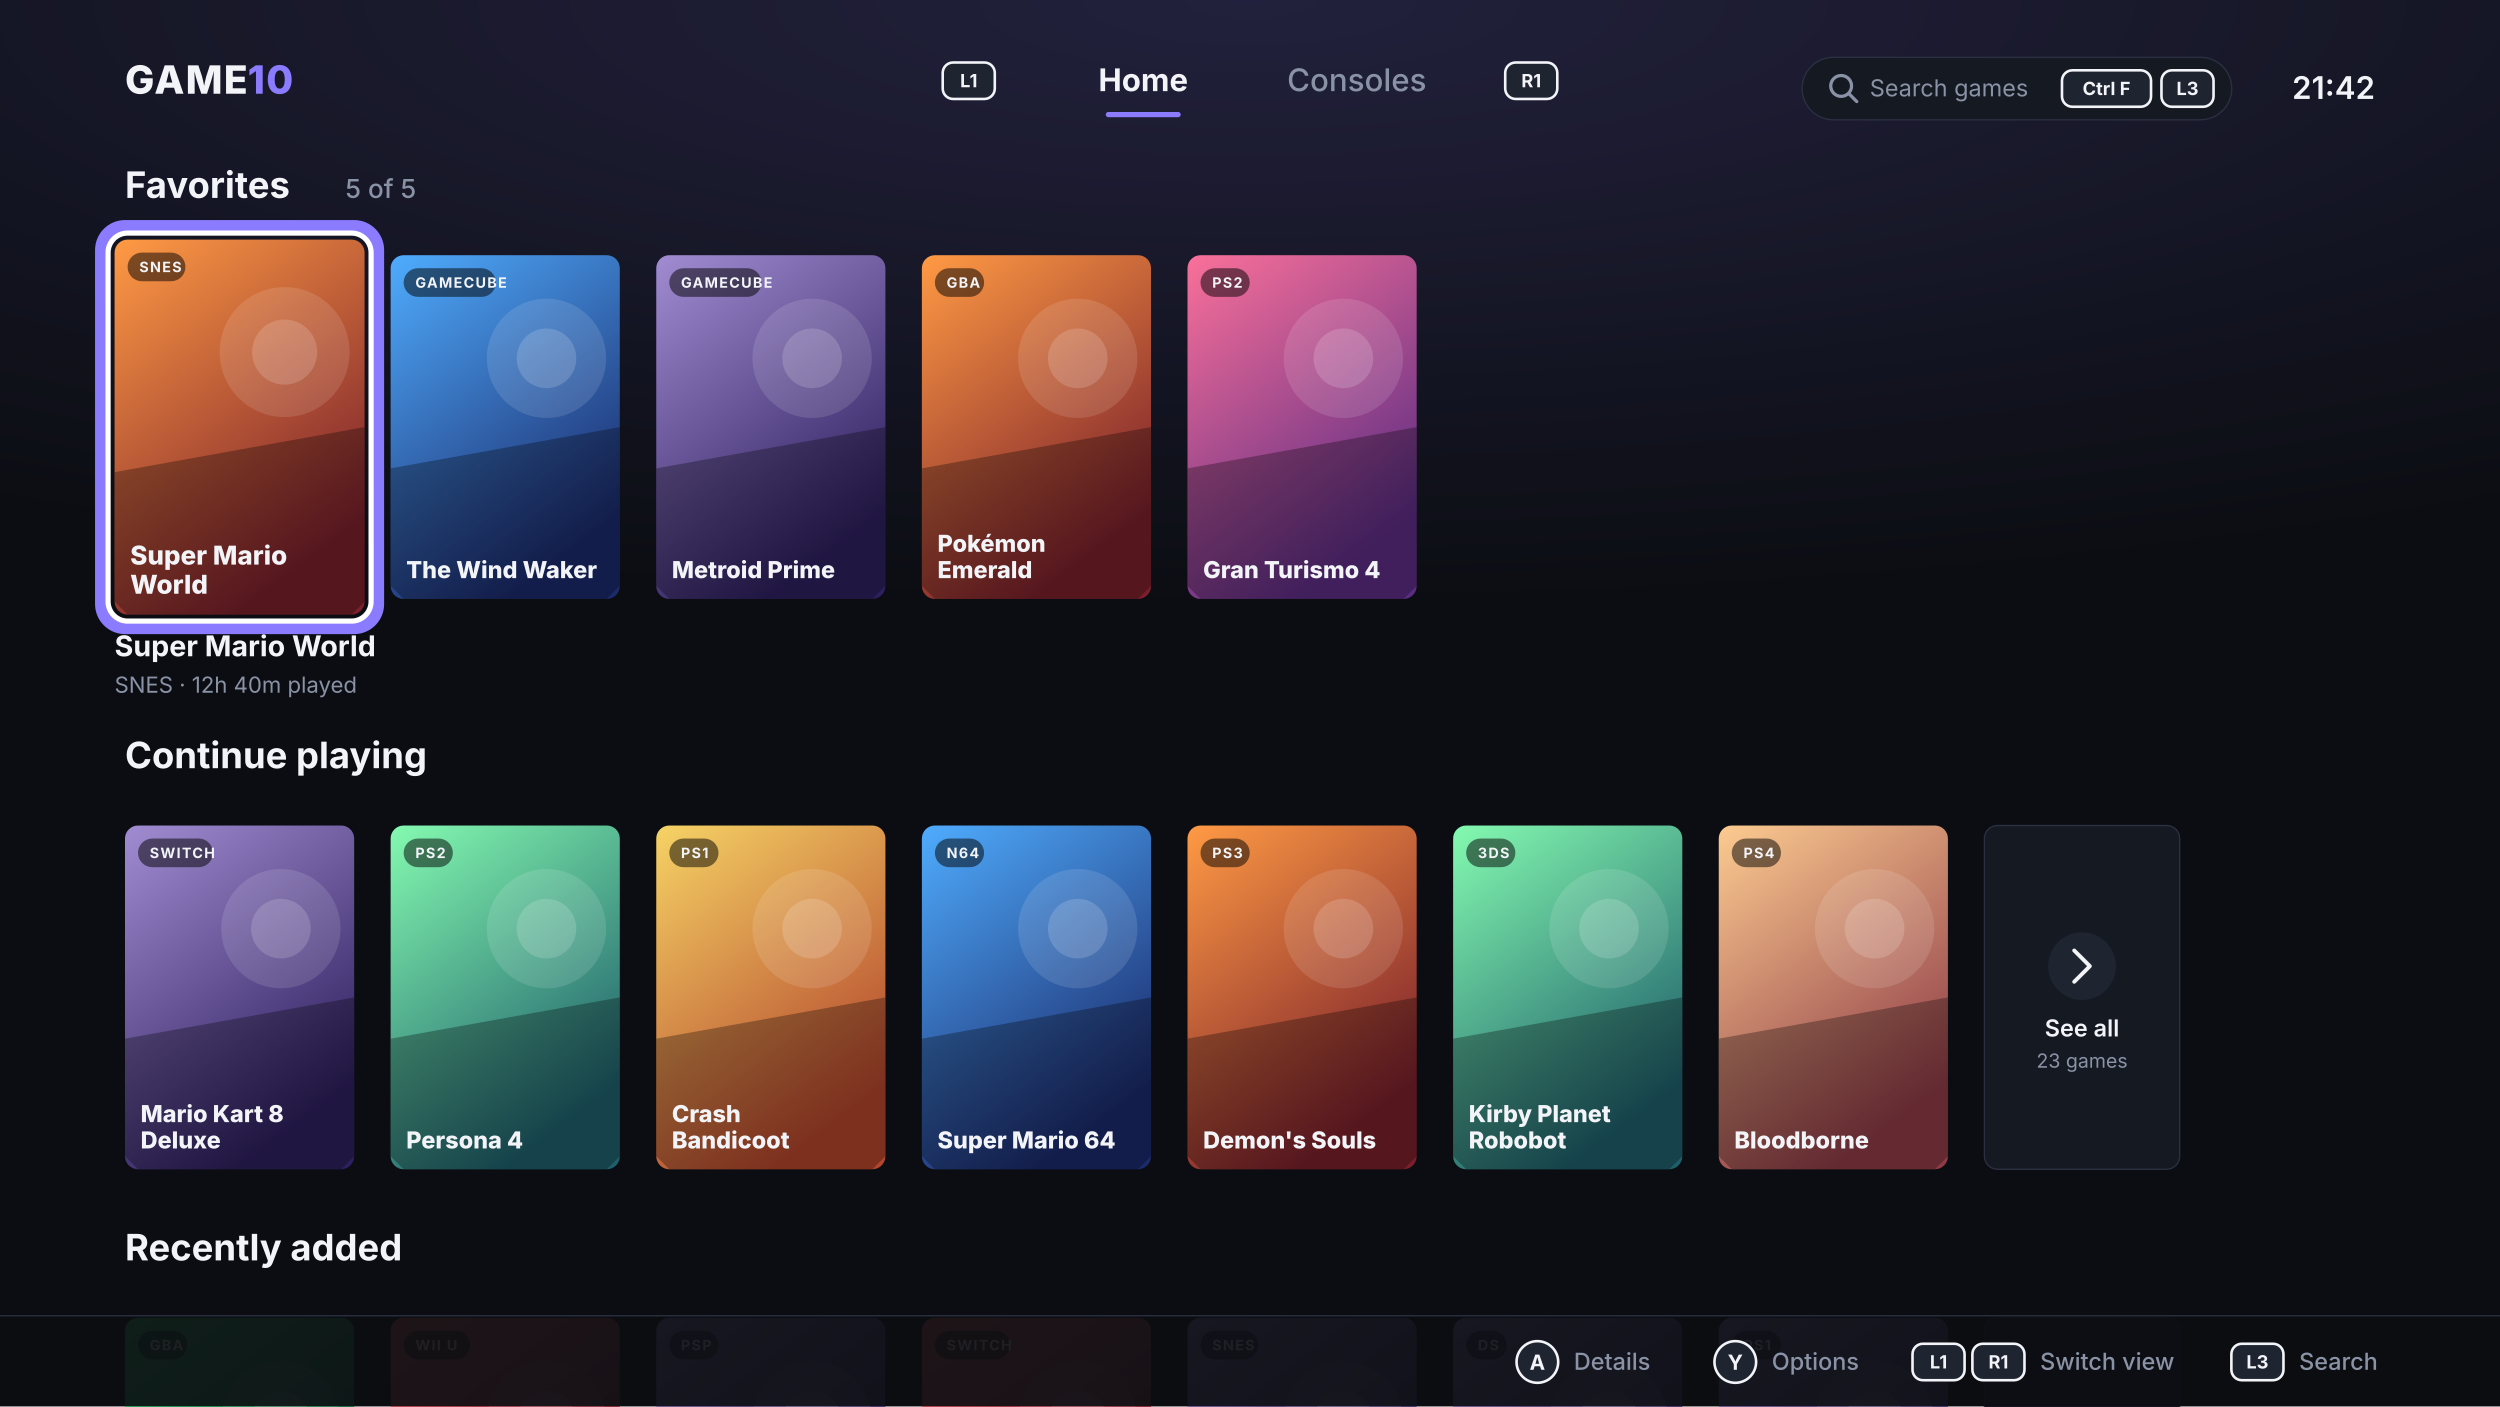
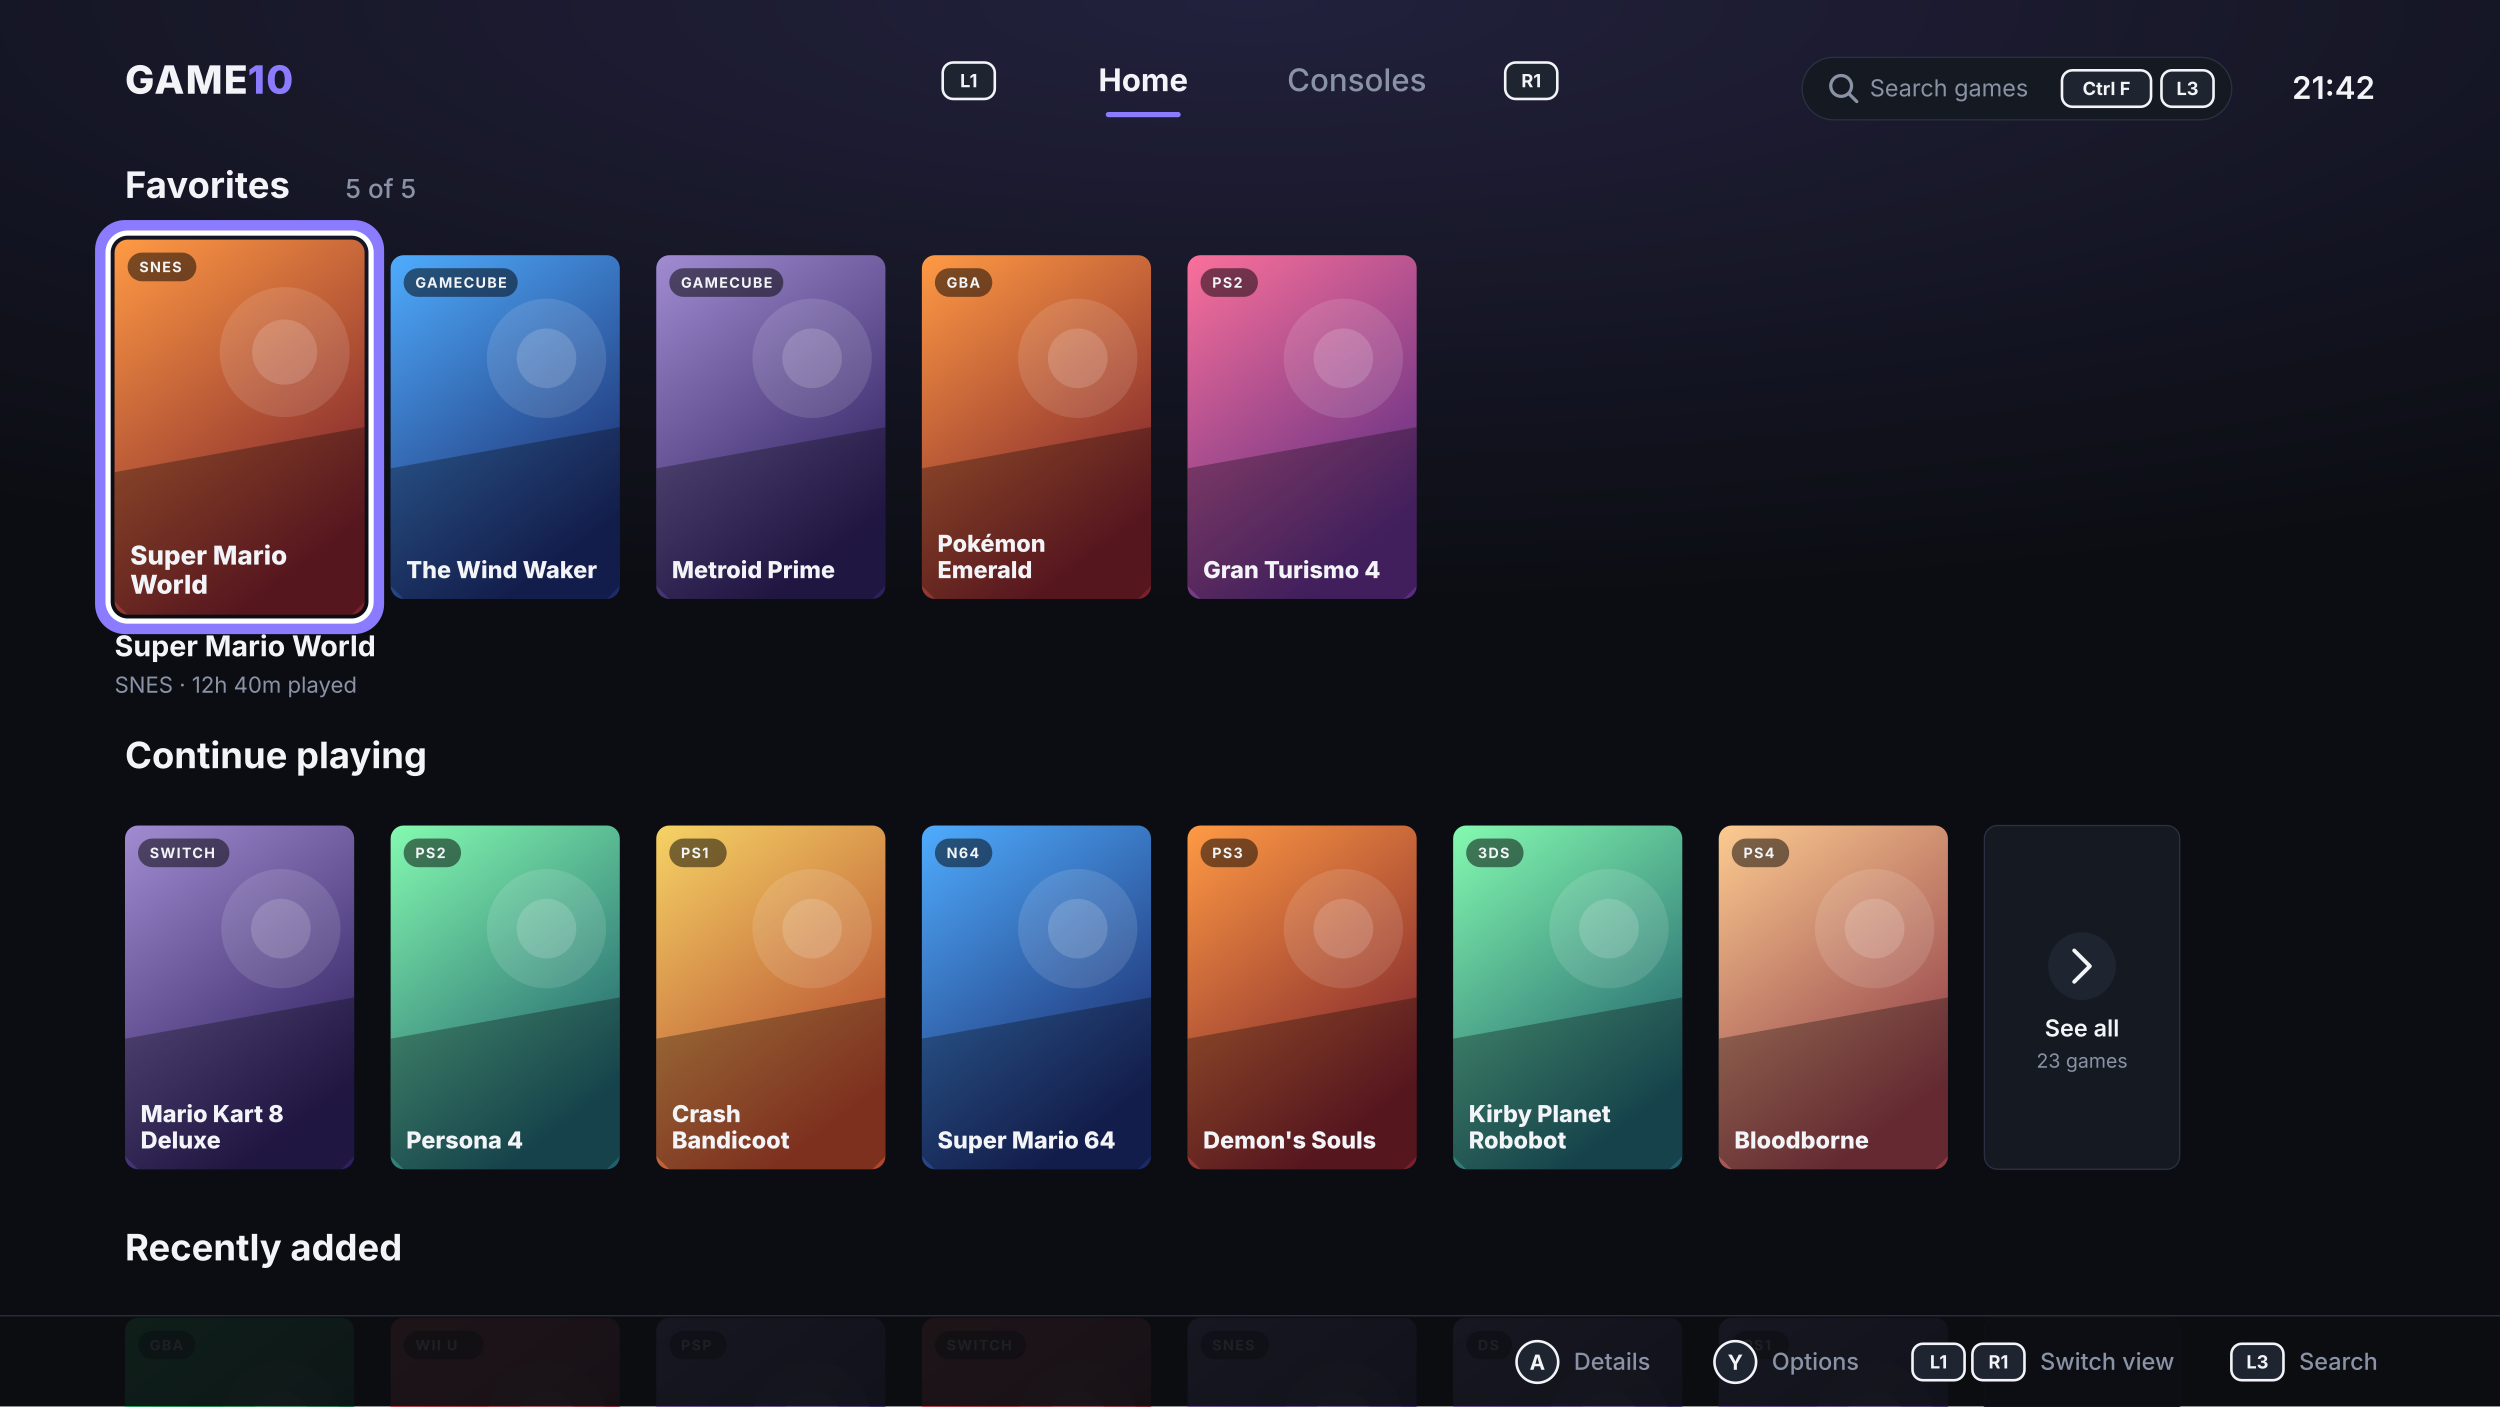
<svg xmlns="http://www.w3.org/2000/svg" width="1920" height="1080" viewBox="0 0 1920 1080">
  <defs>
    <radialGradient id="rg1" cx="0.5" cy="0" r="0.9">
      <stop offset="0" stop-color="#8B7BFF" stop-opacity="0.18" />
      <stop offset="1" stop-color="#8B7BFF" stop-opacity="0" />
    </radialGradient>
    <linearGradient id="lg2" x1="0" y1="0" x2="0.5" y2="1">
      <stop offset="0" stop-color="#FF9A44" stop-opacity="1" />
      <stop offset="1" stop-color="#7A1F2B" stop-opacity="1" />
    </linearGradient>
    <linearGradient id="lg3" x1="0" y1="0" x2="0.5" y2="1">
      <stop offset="0" stop-color="#4FACFE" stop-opacity="1" />
      <stop offset="1" stop-color="#1B2A6B" stop-opacity="1" />
    </linearGradient>
    <linearGradient id="lg4" x1="0" y1="0" x2="0.5" y2="1">
      <stop offset="0" stop-color="#A18CD1" stop-opacity="1" />
      <stop offset="1" stop-color="#2E1F5E" stop-opacity="1" />
    </linearGradient>
    <linearGradient id="lg5" x1="0" y1="0" x2="0.5" y2="1">
      <stop offset="0" stop-color="#FF9A44" stop-opacity="1" />
      <stop offset="1" stop-color="#7A1F2B" stop-opacity="1" />
    </linearGradient>
    <linearGradient id="lg6" x1="0" y1="0" x2="0.5" y2="1">
      <stop offset="0" stop-color="#FA709A" stop-opacity="1" />
      <stop offset="1" stop-color="#5B2C83" stop-opacity="1" />
    </linearGradient>
    <linearGradient id="lg7" x1="0" y1="0" x2="0.5" y2="1">
      <stop offset="0" stop-color="#A18CD1" stop-opacity="1" />
      <stop offset="1" stop-color="#2E1F5E" stop-opacity="1" />
    </linearGradient>
    <linearGradient id="lg8" x1="0" y1="0" x2="0.5" y2="1">
      <stop offset="0" stop-color="#84FAB0" stop-opacity="1" />
      <stop offset="1" stop-color="#1F5F6B" stop-opacity="1" />
    </linearGradient>
    <linearGradient id="lg9" x1="0" y1="0" x2="0.5" y2="1">
      <stop offset="0" stop-color="#F6D365" stop-opacity="1" />
      <stop offset="1" stop-color="#B3452C" stop-opacity="1" />
    </linearGradient>
    <linearGradient id="lg10" x1="0" y1="0" x2="0.5" y2="1">
      <stop offset="0" stop-color="#4FACFE" stop-opacity="1" />
      <stop offset="1" stop-color="#1B2A6B" stop-opacity="1" />
    </linearGradient>
    <linearGradient id="lg11" x1="0" y1="0" x2="0.5" y2="1">
      <stop offset="0" stop-color="#FF9A44" stop-opacity="1" />
      <stop offset="1" stop-color="#7A1F2B" stop-opacity="1" />
    </linearGradient>
    <linearGradient id="lg12" x1="0" y1="0" x2="0.5" y2="1">
      <stop offset="0" stop-color="#84FAB0" stop-opacity="1" />
      <stop offset="1" stop-color="#1F5F6B" stop-opacity="1" />
    </linearGradient>
    <linearGradient id="lg13" x1="0" y1="0" x2="0.5" y2="1">
      <stop offset="0" stop-color="#FCCB90" stop-opacity="1" />
      <stop offset="1" stop-color="#8E3B46" stop-opacity="1" />
    </linearGradient>
    <linearGradient id="lg14" x1="0" y1="0" x2="0.5" y2="1">
      <stop offset="0" stop-color="#43E97B" stop-opacity="1" />
      <stop offset="1" stop-color="#0F4C3A" stop-opacity="1" />
    </linearGradient>
    <linearGradient id="lg15" x1="0" y1="0" x2="0.5" y2="1">
      <stop offset="0" stop-color="#FF6B6B" stop-opacity="1" />
      <stop offset="1" stop-color="#6B1D3A" stop-opacity="1" />
    </linearGradient>
    <linearGradient id="lg16" x1="0" y1="0" x2="0.5" y2="1">
      <stop offset="0" stop-color="#A18CD1" stop-opacity="1" />
      <stop offset="1" stop-color="#2E1F5E" stop-opacity="1" />
    </linearGradient>
    <linearGradient id="lg17" x1="0" y1="0" x2="0.5" y2="1">
      <stop offset="0" stop-color="#FF6B6B" stop-opacity="1" />
      <stop offset="1" stop-color="#6B1D3A" stop-opacity="1" />
    </linearGradient>
    <linearGradient id="lg18" x1="0" y1="0" x2="0.5" y2="1">
      <stop offset="0" stop-color="#A18CD1" stop-opacity="1" />
      <stop offset="1" stop-color="#2E1F5E" stop-opacity="1" />
    </linearGradient>
    <linearGradient id="lg19" x1="0" y1="0" x2="0.5" y2="1">
      <stop offset="0" stop-color="#A18CD1" stop-opacity="1" />
      <stop offset="1" stop-color="#2E1F5E" stop-opacity="1" />
    </linearGradient>
    <linearGradient id="lg20" x1="0" y1="0" x2="0.5" y2="1">
      <stop offset="0" stop-color="#A18CD1" stop-opacity="1" />
      <stop offset="1" stop-color="#2E1F5E" stop-opacity="1" />
    </linearGradient>
    <linearGradient id="lg21" x1="0" y1="0" x2="0" y2="1">
      <stop offset="0" stop-color="#0B0D12" stop-opacity="0" />
      <stop offset="1" stop-color="#0B0D12" stop-opacity="1" />
    </linearGradient>
  </defs>
  <rect x="0.0" y="0.0" width="1920.0" height="1080.0" rx="0" fill="#0B0D12" fill-opacity="1" />
  <rect x="0.0" y="0.0" width="1920.0" height="520.0" rx="0" fill="url(#rg1)" fill-opacity="1" />
  <text x="96" y="72" font-family="Inter, 'Helvetica Neue', Arial, sans-serif" font-size="30" font-weight="800" fill="#F2F4F8" letter-spacing="1">GAME<tspan fill="#8B7BFF">10</tspan>
  </text>
  <rect x="724.0" y="48.0" width="40.0" height="28.0" rx="8" fill="#1F2431" fill-opacity="1" stroke="#F2F4F8" stroke-width="2" />
  <text x="744.0" y="67.0" font-family="Inter, 'Helvetica Neue', Arial, sans-serif" font-size="14" font-weight="700" fill="#F2F4F8" fill-opacity="1" text-anchor="middle" letter-spacing="0">L1</text>
  <rect x="1156.0" y="48.0" width="40.0" height="28.0" rx="8" fill="#1F2431" fill-opacity="1" stroke="#F2F4F8" stroke-width="2" />
  <text x="1176.0" y="67.0" font-family="Inter, 'Helvetica Neue', Arial, sans-serif" font-size="14" font-weight="700" fill="#F2F4F8" fill-opacity="1" text-anchor="middle" letter-spacing="0">R1</text>
  <text x="878.0" y="70.0" font-family="Inter, 'Helvetica Neue', Arial, sans-serif" font-size="24" font-weight="700" fill="#F2F4F8" fill-opacity="1" text-anchor="middle" letter-spacing="0">Home</text>
  <rect x="849.2" y="86.0" width="57.6" height="4.0" rx="2" fill="#8B7BFF" fill-opacity="1" />
  <text x="1042.0" y="70.0" font-family="Inter, 'Helvetica Neue', Arial, sans-serif" font-size="24" font-weight="500" fill="#8A93A6" fill-opacity="1" text-anchor="middle" letter-spacing="0">Consoles</text>
  <rect x="1384.0" y="44.0" width="330.0" height="48.0" rx="24" fill="#151922" fill-opacity="1" stroke="#2A3142" stroke-width="1" />
  <circle cx="1414.0" cy="66.0" r="8.0" fill="none" fill-opacity="1" stroke="#8A93A6" stroke-width="2.5" />
  <line x1="1420" y1="72" x2="1426" y2="78" stroke="#8A93A6" stroke-width="2.5" stroke-linecap="round" />
  <text x="1436.0" y="74.0" font-family="Inter, 'Helvetica Neue', Arial, sans-serif" font-size="18" font-weight="400" fill="#8A93A6" fill-opacity="1" text-anchor="start" letter-spacing="0">Search games</text>
  <rect x="1660.0" y="54.0" width="40.0" height="28.0" rx="8" fill="#1F2431" fill-opacity="1" stroke="#F2F4F8" stroke-width="2" />
  <text x="1680.0" y="73.0" font-family="Inter, 'Helvetica Neue', Arial, sans-serif" font-size="14" font-weight="700" fill="#F2F4F8" fill-opacity="1" text-anchor="middle" letter-spacing="0">L3</text>
  <rect x="1583.6" y="54.0" width="68.4" height="28.0" rx="8" fill="#1F2431" fill-opacity="1" stroke="#F2F4F8" stroke-width="2" />
  <text x="1617.8" y="73.0" font-family="Inter, 'Helvetica Neue', Arial, sans-serif" font-size="14" font-weight="700" fill="#F2F4F8" fill-opacity="1" text-anchor="middle" letter-spacing="0">Ctrl F</text>
  <text x="1824.0" y="76.0" font-family="Inter, 'Helvetica Neue', Arial, sans-serif" font-size="24" font-weight="600" fill="#F2F4F8" fill-opacity="1" text-anchor="end" letter-spacing="0">21:42</text>
  <rect x="78.0" y="174.0" width="212.0" height="308.0" rx="18" fill="none" fill-opacity="0.4" stroke="#8B7BFF" stroke-width="10" />
  <rect x="83.0" y="179.0" width="202.0" height="298.0" rx="15" fill="none" fill-opacity="1" stroke="#FFFFFF" stroke-width="4" />
  <rect x="88.0" y="184.0" width="192.0" height="288.0" rx="10" fill="url(#lg2)" fill-opacity="1" />
  <circle cx="218.6" cy="270.4" r="49.9" fill="#FFFFFF" fill-opacity="0.12" />
  <circle cx="218.6" cy="270.4" r="25.0" fill="#FFFFFF" fill-opacity="0.16" />
  <polygon points="88,362.6 280,328.0 280,462.0 270,472.0 98,472.0 88,462.0" fill="#000000" fill-opacity=".3" />
  <text x="100.0" y="433.6" font-family="Inter, 'Helvetica Neue', Arial, sans-serif" font-size="20" font-weight="800" fill="#F2F4F8" fill-opacity="1" text-anchor="start" letter-spacing="0">Super Mario</text>
  <text x="100.0" y="456.0" font-family="Inter, 'Helvetica Neue', Arial, sans-serif" font-size="20" font-weight="800" fill="#F2F4F8" fill-opacity="1" text-anchor="start" letter-spacing="0">World</text>
-   <rect x="98.0" y="194.0" width="44.4" height="22.0" rx="11" fill="#000000" fill-opacity="0.5" />
+   <rect x="98.0" y="194.0" width="52.8" height="22.0" rx="11" fill="#000000" fill-opacity="0.5" />
  <text x="107.0" y="209.0" font-family="Inter, 'Helvetica Neue', Arial, sans-serif" font-size="11" font-weight="700" fill="#F2F4F8" fill-opacity="1" text-anchor="start" letter-spacing="1">SNES</text>
  <text x="88.0" y="504.0" font-family="Inter, 'Helvetica Neue', Arial, sans-serif" font-size="22" font-weight="700" fill="#F2F4F8" fill-opacity="1" text-anchor="start" letter-spacing="0">Super Mario World</text>
  <text x="88.0" y="532.0" font-family="Inter, 'Helvetica Neue', Arial, sans-serif" font-size="17" font-weight="400" fill="#8A93A6" fill-opacity="1" text-anchor="start" letter-spacing="0">SNES · 12h 40m played</text>
  <rect x="300.0" y="196.0" width="176.0" height="264.0" rx="10" fill="url(#lg3)" fill-opacity="1" />
  <circle cx="419.7" cy="275.2" r="45.8" fill="#FFFFFF" fill-opacity="0.12" />
  <circle cx="419.7" cy="275.2" r="22.9" fill="#FFFFFF" fill-opacity="0.16" />
  <polygon points="300,359.7 476,328.0 476,450.0 466,460.0 310,460.0 300,450.0" fill="#000000" fill-opacity=".3" />
  <text x="312.0" y="444.0" font-family="Inter, 'Helvetica Neue', Arial, sans-serif" font-size="18" font-weight="800" fill="#F2F4F8" fill-opacity="1" text-anchor="start" letter-spacing="0">The Wind Waker</text>
-   <rect x="310.0" y="206.0" width="70.8" height="22.0" rx="11" fill="#000000" fill-opacity="0.5" />
+   <rect x="310.0" y="206.0" width="87.6" height="22.0" rx="11" fill="#000000" fill-opacity="0.5" />
  <text x="319.0" y="221.0" font-family="Inter, 'Helvetica Neue', Arial, sans-serif" font-size="11" font-weight="700" fill="#F2F4F8" fill-opacity="1" text-anchor="start" letter-spacing="1">GAMECUBE</text>
  <rect x="504.0" y="196.0" width="176.0" height="264.0" rx="10" fill="url(#lg4)" fill-opacity="1" />
  <circle cx="623.7" cy="275.2" r="45.8" fill="#FFFFFF" fill-opacity="0.12" />
  <circle cx="623.7" cy="275.2" r="22.9" fill="#FFFFFF" fill-opacity="0.16" />
  <polygon points="504,359.7 680,328.0 680,450.0 670,460.0 514,460.0 504,450.0" fill="#000000" fill-opacity=".3" />
  <text x="516.0" y="444.0" font-family="Inter, 'Helvetica Neue', Arial, sans-serif" font-size="18" font-weight="800" fill="#F2F4F8" fill-opacity="1" text-anchor="start" letter-spacing="0">Metroid Prime</text>
-   <rect x="514.0" y="206.0" width="70.8" height="22.0" rx="11" fill="#000000" fill-opacity="0.5" />
+   <rect x="514.0" y="206.0" width="87.6" height="22.0" rx="11" fill="#000000" fill-opacity="0.5" />
  <text x="523.0" y="221.0" font-family="Inter, 'Helvetica Neue', Arial, sans-serif" font-size="11" font-weight="700" fill="#F2F4F8" fill-opacity="1" text-anchor="start" letter-spacing="1">GAMECUBE</text>
  <rect x="708.0" y="196.0" width="176.0" height="264.0" rx="10" fill="url(#lg5)" fill-opacity="1" />
  <circle cx="827.7" cy="275.2" r="45.8" fill="#FFFFFF" fill-opacity="0.12" />
  <circle cx="827.7" cy="275.2" r="22.9" fill="#FFFFFF" fill-opacity="0.16" />
  <polygon points="708,359.7 884,328.0 884,450.0 874,460.0 718,460.0 708,450.0" fill="#000000" fill-opacity=".3" />
  <text x="720.0" y="423.8" font-family="Inter, 'Helvetica Neue', Arial, sans-serif" font-size="18" font-weight="800" fill="#F2F4F8" fill-opacity="1" text-anchor="start" letter-spacing="0">Pokémon</text>
  <text x="720.0" y="444.0" font-family="Inter, 'Helvetica Neue', Arial, sans-serif" font-size="18" font-weight="800" fill="#F2F4F8" fill-opacity="1" text-anchor="start" letter-spacing="0">Emerald</text>
-   <rect x="718.0" y="206.0" width="37.8" height="22.0" rx="11" fill="#000000" fill-opacity="0.5" />
+   <rect x="718.0" y="206.0" width="44.1" height="22.0" rx="11" fill="#000000" fill-opacity="0.5" />
  <text x="727.0" y="221.0" font-family="Inter, 'Helvetica Neue', Arial, sans-serif" font-size="11" font-weight="700" fill="#F2F4F8" fill-opacity="1" text-anchor="start" letter-spacing="1">GBA</text>
  <rect x="912.0" y="196.0" width="176.0" height="264.0" rx="10" fill="url(#lg6)" fill-opacity="1" />
  <circle cx="1031.7" cy="275.2" r="45.8" fill="#FFFFFF" fill-opacity="0.12" />
  <circle cx="1031.7" cy="275.2" r="22.9" fill="#FFFFFF" fill-opacity="0.16" />
  <polygon points="912,359.7 1088,328.0 1088,450.0 1078,460.0 922,460.0 912,450.0" fill="#000000" fill-opacity=".3" />
  <text x="924.0" y="444.0" font-family="Inter, 'Helvetica Neue', Arial, sans-serif" font-size="18" font-weight="800" fill="#F2F4F8" fill-opacity="1" text-anchor="start" letter-spacing="0">Gran Turismo 4</text>
-   <rect x="922.0" y="206.0" width="37.8" height="22.0" rx="11" fill="#000000" fill-opacity="0.5" />
+   <rect x="922.0" y="206.0" width="44.1" height="22.0" rx="11" fill="#000000" fill-opacity="0.5" />
  <text x="931.0" y="221.0" font-family="Inter, 'Helvetica Neue', Arial, sans-serif" font-size="11" font-weight="700" fill="#F2F4F8" fill-opacity="1" text-anchor="start" letter-spacing="1">PS2</text>
  <rect x="96.0" y="634.0" width="176.0" height="264.0" rx="10" fill="url(#lg7)" fill-opacity="1" />
  <circle cx="215.7" cy="713.2" r="45.8" fill="#FFFFFF" fill-opacity="0.12" />
  <circle cx="215.7" cy="713.2" r="22.9" fill="#FFFFFF" fill-opacity="0.16" />
  <polygon points="96,797.7 272,766.0 272,888.0 262,898.0 106,898.0 96,888.0" fill="#000000" fill-opacity=".3" />
  <text x="108.0" y="861.8" font-family="Inter, 'Helvetica Neue', Arial, sans-serif" font-size="18" font-weight="800" fill="#F2F4F8" fill-opacity="1" text-anchor="start" letter-spacing="0">Mario Kart 8</text>
  <text x="108.0" y="882.0" font-family="Inter, 'Helvetica Neue', Arial, sans-serif" font-size="18" font-weight="800" fill="#F2F4F8" fill-opacity="1" text-anchor="start" letter-spacing="0">Deluxe</text>
-   <rect x="106.0" y="644.0" width="57.6" height="22.0" rx="11" fill="#000000" fill-opacity="0.5" />
+   <rect x="106.0" y="644.0" width="70.2" height="22.0" rx="11" fill="#000000" fill-opacity="0.5" />
  <text x="115.0" y="659.0" font-family="Inter, 'Helvetica Neue', Arial, sans-serif" font-size="11" font-weight="700" fill="#F2F4F8" fill-opacity="1" text-anchor="start" letter-spacing="1">SWITCH</text>
  <rect x="300.0" y="634.0" width="176.0" height="264.0" rx="10" fill="url(#lg8)" fill-opacity="1" />
  <circle cx="419.7" cy="713.2" r="45.8" fill="#FFFFFF" fill-opacity="0.12" />
  <circle cx="419.7" cy="713.2" r="22.9" fill="#FFFFFF" fill-opacity="0.16" />
  <polygon points="300,797.7 476,766.0 476,888.0 466,898.0 310,898.0 300,888.0" fill="#000000" fill-opacity=".3" />
  <text x="312.0" y="882.0" font-family="Inter, 'Helvetica Neue', Arial, sans-serif" font-size="18" font-weight="800" fill="#F2F4F8" fill-opacity="1" text-anchor="start" letter-spacing="0">Persona 4</text>
-   <rect x="310.0" y="644.0" width="37.8" height="22.0" rx="11" fill="#000000" fill-opacity="0.5" />
+   <rect x="310.0" y="644.0" width="44.1" height="22.0" rx="11" fill="#000000" fill-opacity="0.5" />
  <text x="319.0" y="659.0" font-family="Inter, 'Helvetica Neue', Arial, sans-serif" font-size="11" font-weight="700" fill="#F2F4F8" fill-opacity="1" text-anchor="start" letter-spacing="1">PS2</text>
  <rect x="504.0" y="634.0" width="176.0" height="264.0" rx="10" fill="url(#lg9)" fill-opacity="1" />
  <circle cx="623.7" cy="713.2" r="45.8" fill="#FFFFFF" fill-opacity="0.12" />
  <circle cx="623.7" cy="713.2" r="22.9" fill="#FFFFFF" fill-opacity="0.16" />
  <polygon points="504,797.7 680,766.0 680,888.0 670,898.0 514,898.0 504,888.0" fill="#000000" fill-opacity=".3" />
  <text x="516.0" y="861.8" font-family="Inter, 'Helvetica Neue', Arial, sans-serif" font-size="18" font-weight="800" fill="#F2F4F8" fill-opacity="1" text-anchor="start" letter-spacing="0">Crash</text>
  <text x="516.0" y="882.0" font-family="Inter, 'Helvetica Neue', Arial, sans-serif" font-size="18" font-weight="800" fill="#F2F4F8" fill-opacity="1" text-anchor="start" letter-spacing="0">Bandicoot</text>
-   <rect x="514.0" y="644.0" width="37.8" height="22.0" rx="11" fill="#000000" fill-opacity="0.5" />
+   <rect x="514.0" y="644.0" width="44.1" height="22.0" rx="11" fill="#000000" fill-opacity="0.5" />
  <text x="523.0" y="659.0" font-family="Inter, 'Helvetica Neue', Arial, sans-serif" font-size="11" font-weight="700" fill="#F2F4F8" fill-opacity="1" text-anchor="start" letter-spacing="1">PS1</text>
  <rect x="708.0" y="634.0" width="176.0" height="264.0" rx="10" fill="url(#lg10)" fill-opacity="1" />
  <circle cx="827.7" cy="713.2" r="45.8" fill="#FFFFFF" fill-opacity="0.12" />
  <circle cx="827.7" cy="713.2" r="22.9" fill="#FFFFFF" fill-opacity="0.16" />
  <polygon points="708,797.7 884,766.0 884,888.0 874,898.0 718,898.0 708,888.0" fill="#000000" fill-opacity=".3" />
  <text x="720.0" y="882.0" font-family="Inter, 'Helvetica Neue', Arial, sans-serif" font-size="18" font-weight="800" fill="#F2F4F8" fill-opacity="1" text-anchor="start" letter-spacing="0">Super Mario 64</text>
-   <rect x="718.0" y="644.0" width="37.8" height="22.0" rx="11" fill="#000000" fill-opacity="0.5" />
+   <rect x="718.0" y="644.0" width="44.1" height="22.0" rx="11" fill="#000000" fill-opacity="0.5" />
  <text x="727.0" y="659.0" font-family="Inter, 'Helvetica Neue', Arial, sans-serif" font-size="11" font-weight="700" fill="#F2F4F8" fill-opacity="1" text-anchor="start" letter-spacing="1">N64</text>
  <rect x="912.0" y="634.0" width="176.0" height="264.0" rx="10" fill="url(#lg11)" fill-opacity="1" />
  <circle cx="1031.7" cy="713.2" r="45.8" fill="#FFFFFF" fill-opacity="0.12" />
  <circle cx="1031.7" cy="713.2" r="22.9" fill="#FFFFFF" fill-opacity="0.16" />
  <polygon points="912,797.7 1088,766.0 1088,888.0 1078,898.0 922,898.0 912,888.0" fill="#000000" fill-opacity=".3" />
  <text x="924.0" y="882.0" font-family="Inter, 'Helvetica Neue', Arial, sans-serif" font-size="18" font-weight="800" fill="#F2F4F8" fill-opacity="1" text-anchor="start" letter-spacing="0">Demon's Souls</text>
-   <rect x="922.0" y="644.0" width="37.8" height="22.0" rx="11" fill="#000000" fill-opacity="0.5" />
+   <rect x="922.0" y="644.0" width="44.1" height="22.0" rx="11" fill="#000000" fill-opacity="0.5" />
  <text x="931.0" y="659.0" font-family="Inter, 'Helvetica Neue', Arial, sans-serif" font-size="11" font-weight="700" fill="#F2F4F8" fill-opacity="1" text-anchor="start" letter-spacing="1">PS3</text>
  <rect x="1116.0" y="634.0" width="176.0" height="264.0" rx="10" fill="url(#lg12)" fill-opacity="1" />
  <circle cx="1235.7" cy="713.2" r="45.8" fill="#FFFFFF" fill-opacity="0.12" />
  <circle cx="1235.7" cy="713.2" r="22.9" fill="#FFFFFF" fill-opacity="0.16" />
  <polygon points="1116,797.7 1292,766.0 1292,888.0 1282,898.0 1126,898.0 1116,888.0" fill="#000000" fill-opacity=".3" />
  <text x="1128.0" y="861.8" font-family="Inter, 'Helvetica Neue', Arial, sans-serif" font-size="18" font-weight="800" fill="#F2F4F8" fill-opacity="1" text-anchor="start" letter-spacing="0">Kirby Planet</text>
  <text x="1128.0" y="882.0" font-family="Inter, 'Helvetica Neue', Arial, sans-serif" font-size="18" font-weight="800" fill="#F2F4F8" fill-opacity="1" text-anchor="start" letter-spacing="0">Robobot</text>
-   <rect x="1126.0" y="644.0" width="37.8" height="22.0" rx="11" fill="#000000" fill-opacity="0.5" />
+   <rect x="1126.0" y="644.0" width="44.1" height="22.0" rx="11" fill="#000000" fill-opacity="0.5" />
  <text x="1135.0" y="659.0" font-family="Inter, 'Helvetica Neue', Arial, sans-serif" font-size="11" font-weight="700" fill="#F2F4F8" fill-opacity="1" text-anchor="start" letter-spacing="1">3DS</text>
  <rect x="1320.0" y="634.0" width="176.0" height="264.0" rx="10" fill="url(#lg13)" fill-opacity="1" />
  <circle cx="1439.7" cy="713.2" r="45.8" fill="#FFFFFF" fill-opacity="0.12" />
  <circle cx="1439.7" cy="713.2" r="22.9" fill="#FFFFFF" fill-opacity="0.16" />
  <polygon points="1320,797.7 1496,766.0 1496,888.0 1486,898.0 1330,898.0 1320,888.0" fill="#000000" fill-opacity=".3" />
  <text x="1332.0" y="882.0" font-family="Inter, 'Helvetica Neue', Arial, sans-serif" font-size="18" font-weight="800" fill="#F2F4F8" fill-opacity="1" text-anchor="start" letter-spacing="0">Bloodborne</text>
-   <rect x="1330.0" y="644.0" width="37.8" height="22.0" rx="11" fill="#000000" fill-opacity="0.5" />
+   <rect x="1330.0" y="644.0" width="44.1" height="22.0" rx="11" fill="#000000" fill-opacity="0.5" />
  <text x="1339.0" y="659.0" font-family="Inter, 'Helvetica Neue', Arial, sans-serif" font-size="11" font-weight="700" fill="#F2F4F8" fill-opacity="1" text-anchor="start" letter-spacing="1">PS4</text>
  <rect x="1524.0" y="634.0" width="150.0" height="264.0" rx="10" fill="#151922" fill-opacity="1" stroke="#2A3142" stroke-width="1" />
  <circle cx="1599.0" cy="742.0" r="26.0" fill="#1F2431" fill-opacity="1" />
  <path d="M1593.0,730.0 l12,12 l-12,12" fill="none" stroke="#F2F4F8" stroke-width="3" stroke-linecap="round" stroke-linejoin="round" />
  <text x="1599.0" y="796.0" font-family="Inter, 'Helvetica Neue', Arial, sans-serif" font-size="18" font-weight="600" fill="#F2F4F8" fill-opacity="1" text-anchor="middle" letter-spacing="0">See all</text>
  <text x="1599.0" y="820.0" font-family="Inter, 'Helvetica Neue', Arial, sans-serif" font-size="15" font-weight="400" fill="#8A93A6" fill-opacity="1" text-anchor="middle" letter-spacing="0">23 games</text>
  <rect x="96.0" y="1012.0" width="176.0" height="264.0" rx="10" fill="url(#lg14)" fill-opacity="1" />
  <circle cx="215.7" cy="1091.2" r="45.8" fill="#FFFFFF" fill-opacity="0.12" />
  <circle cx="215.7" cy="1091.2" r="22.9" fill="#FFFFFF" fill-opacity="0.16" />
  <polygon points="96,1175.7 272,1144.0 272,1266.0 262,1276.0 106,1276.0 96,1266.0" fill="#000000" fill-opacity=".3" />
  <text x="108.0" y="1260.0" font-family="Inter, 'Helvetica Neue', Arial, sans-serif" font-size="18" font-weight="800" fill="#F2F4F8" fill-opacity="1" text-anchor="start" letter-spacing="0">Aria of Sorrow</text>
-   <rect x="106.0" y="1022.0" width="37.8" height="22.0" rx="11" fill="#000000" fill-opacity="0.5" />
+   <rect x="106.0" y="1022.0" width="44.1" height="22.0" rx="11" fill="#000000" fill-opacity="0.5" />
  <text x="115.0" y="1037.0" font-family="Inter, 'Helvetica Neue', Arial, sans-serif" font-size="11" font-weight="700" fill="#F2F4F8" fill-opacity="1" text-anchor="start" letter-spacing="1">GBA</text>
  <rect x="300.0" y="1012.0" width="176.0" height="264.0" rx="10" fill="url(#lg15)" fill-opacity="1" />
  <circle cx="419.7" cy="1091.2" r="45.8" fill="#FFFFFF" fill-opacity="0.12" />
  <circle cx="419.7" cy="1091.2" r="22.9" fill="#FFFFFF" fill-opacity="0.16" />
  <polygon points="300,1175.7 476,1144.0 476,1266.0 466,1276.0 310,1276.0 300,1266.0" fill="#000000" fill-opacity=".3" />
  <text x="312.0" y="1239.8" font-family="Inter, 'Helvetica Neue', Arial, sans-serif" font-size="18" font-weight="800" fill="#F2F4F8" fill-opacity="1" text-anchor="start" letter-spacing="0">Xenoblade</text>
  <text x="312.0" y="1260.0" font-family="Inter, 'Helvetica Neue', Arial, sans-serif" font-size="18" font-weight="800" fill="#F2F4F8" fill-opacity="1" text-anchor="start" letter-spacing="0">Chronicles X</text>
-   <rect x="310.0" y="1022.0" width="51.0" height="22.0" rx="11" fill="#000000" fill-opacity="0.5" />
+   <rect x="310.0" y="1022.0" width="61.5" height="22.0" rx="11" fill="#000000" fill-opacity="0.5" />
  <text x="319.0" y="1037.0" font-family="Inter, 'Helvetica Neue', Arial, sans-serif" font-size="11" font-weight="700" fill="#F2F4F8" fill-opacity="1" text-anchor="start" letter-spacing="1">WII U</text>
  <rect x="504.0" y="1012.0" width="176.0" height="264.0" rx="10" fill="url(#lg16)" fill-opacity="1" />
  <circle cx="623.7" cy="1091.2" r="45.8" fill="#FFFFFF" fill-opacity="0.12" />
  <circle cx="623.7" cy="1091.2" r="22.9" fill="#FFFFFF" fill-opacity="0.16" />
  <polygon points="504,1175.7 680,1144.0 680,1266.0 670,1276.0 514,1276.0 504,1266.0" fill="#000000" fill-opacity=".3" />
  <text x="516.0" y="1239.8" font-family="Inter, 'Helvetica Neue', Arial, sans-serif" font-size="18" font-weight="800" fill="#F2F4F8" fill-opacity="1" text-anchor="start" letter-spacing="0">Monster Hunter</text>
  <text x="516.0" y="1260.0" font-family="Inter, 'Helvetica Neue', Arial, sans-serif" font-size="18" font-weight="800" fill="#F2F4F8" fill-opacity="1" text-anchor="start" letter-spacing="0">Freedom Unite</text>
-   <rect x="514.0" y="1022.0" width="37.8" height="22.0" rx="11" fill="#000000" fill-opacity="0.5" />
+   <rect x="514.0" y="1022.0" width="44.1" height="22.0" rx="11" fill="#000000" fill-opacity="0.5" />
  <text x="523.0" y="1037.0" font-family="Inter, 'Helvetica Neue', Arial, sans-serif" font-size="11" font-weight="700" fill="#F2F4F8" fill-opacity="1" text-anchor="start" letter-spacing="1">PSP</text>
  <rect x="708.0" y="1012.0" width="176.0" height="264.0" rx="10" fill="url(#lg17)" fill-opacity="1" />
  <circle cx="827.7" cy="1091.2" r="45.8" fill="#FFFFFF" fill-opacity="0.12" />
  <circle cx="827.7" cy="1091.2" r="22.9" fill="#FFFFFF" fill-opacity="0.16" />
  <polygon points="708,1175.7 884,1144.0 884,1266.0 874,1276.0 718,1276.0 708,1266.0" fill="#000000" fill-opacity=".3" />
  <text x="720.0" y="1260.0" font-family="Inter, 'Helvetica Neue', Arial, sans-serif" font-size="18" font-weight="800" fill="#F2F4F8" fill-opacity="1" text-anchor="start" letter-spacing="0">Metroid Dread</text>
-   <rect x="718.0" y="1022.0" width="57.6" height="22.0" rx="11" fill="#000000" fill-opacity="0.5" />
+   <rect x="718.0" y="1022.0" width="70.2" height="22.0" rx="11" fill="#000000" fill-opacity="0.5" />
  <text x="727.0" y="1037.0" font-family="Inter, 'Helvetica Neue', Arial, sans-serif" font-size="11" font-weight="700" fill="#F2F4F8" fill-opacity="1" text-anchor="start" letter-spacing="1">SWITCH</text>
  <rect x="912.0" y="1012.0" width="176.0" height="264.0" rx="10" fill="url(#lg18)" fill-opacity="1" />
  <circle cx="1031.7" cy="1091.2" r="45.8" fill="#FFFFFF" fill-opacity="0.12" />
  <circle cx="1031.7" cy="1091.2" r="22.9" fill="#FFFFFF" fill-opacity="0.16" />
  <polygon points="912,1175.7 1088,1144.0 1088,1266.0 1078,1276.0 922,1276.0 912,1266.0" fill="#000000" fill-opacity=".3" />
  <text x="924.0" y="1260.0" font-family="Inter, 'Helvetica Neue', Arial, sans-serif" font-size="18" font-weight="800" fill="#F2F4F8" fill-opacity="1" text-anchor="start" letter-spacing="0">Chrono Trigger</text>
-   <rect x="922.0" y="1022.0" width="44.4" height="22.0" rx="11" fill="#000000" fill-opacity="0.5" />
+   <rect x="922.0" y="1022.0" width="52.8" height="22.0" rx="11" fill="#000000" fill-opacity="0.5" />
  <text x="931.0" y="1037.0" font-family="Inter, 'Helvetica Neue', Arial, sans-serif" font-size="11" font-weight="700" fill="#F2F4F8" fill-opacity="1" text-anchor="start" letter-spacing="1">SNES</text>
  <rect x="1116.0" y="1012.0" width="176.0" height="264.0" rx="10" fill="url(#lg19)" fill-opacity="1" />
  <circle cx="1235.7" cy="1091.2" r="45.8" fill="#FFFFFF" fill-opacity="0.12" />
  <circle cx="1235.7" cy="1091.2" r="22.9" fill="#FFFFFF" fill-opacity="0.16" />
  <polygon points="1116,1175.7 1292,1144.0 1292,1266.0 1282,1276.0 1126,1276.0 1116,1266.0" fill="#000000" fill-opacity=".3" />
  <text x="1128.0" y="1260.0" font-family="Inter, 'Helvetica Neue', Arial, sans-serif" font-size="18" font-weight="800" fill="#F2F4F8" fill-opacity="1" text-anchor="start" letter-spacing="0">Mario Kart DS</text>
-   <rect x="1126.0" y="1022.0" width="31.2" height="22.0" rx="11" fill="#000000" fill-opacity="0.5" />
+   <rect x="1126.0" y="1022.0" width="35.4" height="22.0" rx="11" fill="#000000" fill-opacity="0.5" />
  <text x="1135.0" y="1037.0" font-family="Inter, 'Helvetica Neue', Arial, sans-serif" font-size="11" font-weight="700" fill="#F2F4F8" fill-opacity="1" text-anchor="start" letter-spacing="1">DS</text>
  <rect x="1320.0" y="1012.0" width="176.0" height="264.0" rx="10" fill="url(#lg20)" fill-opacity="1" />
  <circle cx="1439.7" cy="1091.2" r="45.8" fill="#FFFFFF" fill-opacity="0.12" />
  <circle cx="1439.7" cy="1091.2" r="22.9" fill="#FFFFFF" fill-opacity="0.16" />
  <polygon points="1320,1175.7 1496,1144.0 1496,1266.0 1486,1276.0 1330,1276.0 1320,1266.0" fill="#000000" fill-opacity=".3" />
  <text x="1332.0" y="1239.8" font-family="Inter, 'Helvetica Neue', Arial, sans-serif" font-size="18" font-weight="800" fill="#F2F4F8" fill-opacity="1" text-anchor="start" letter-spacing="0">Spyro the</text>
  <text x="1332.0" y="1260.0" font-family="Inter, 'Helvetica Neue', Arial, sans-serif" font-size="18" font-weight="800" fill="#F2F4F8" fill-opacity="1" text-anchor="start" letter-spacing="0">Dragon</text>
-   <rect x="1330.0" y="1022.0" width="37.8" height="22.0" rx="11" fill="#000000" fill-opacity="0.5" />
+   <rect x="1330.0" y="1022.0" width="44.1" height="22.0" rx="11" fill="#000000" fill-opacity="0.5" />
  <text x="1339.0" y="1037.0" font-family="Inter, 'Helvetica Neue', Arial, sans-serif" font-size="11" font-weight="700" fill="#F2F4F8" fill-opacity="1" text-anchor="start" letter-spacing="1">PS1</text>
  <rect x="1524.0" y="1012.0" width="150.0" height="264.0" rx="10" fill="#151922" fill-opacity="1" stroke="#2A3142" stroke-width="1" />
  <circle cx="1599.0" cy="1120.0" r="26.0" fill="#1F2431" fill-opacity="1" />
  <path d="M1593.0,1108.0 l12,12 l-12,12" fill="none" stroke="#F2F4F8" stroke-width="3" stroke-linecap="round" stroke-linejoin="round" />
  <text x="1599.0" y="1174.0" font-family="Inter, 'Helvetica Neue', Arial, sans-serif" font-size="18" font-weight="600" fill="#F2F4F8" fill-opacity="1" text-anchor="middle" letter-spacing="0">See all</text>
  <text x="1599.0" y="1198.0" font-family="Inter, 'Helvetica Neue', Arial, sans-serif" font-size="15" font-weight="400" fill="#8A93A6" fill-opacity="1" text-anchor="middle" letter-spacing="0">20 games</text>
  <rect x="0.0" y="930.0" width="1920.0" height="80.0" rx="0" fill="url(#lg21)" fill-opacity="1" />
  <text x="96.0" y="152.0" font-family="Inter, 'Helvetica Neue', Arial, sans-serif" font-size="28" font-weight="700" fill="#F2F4F8" fill-opacity="1" text-anchor="start" letter-spacing="0">Favorites</text>
  <text x="265.2" y="152.0" font-family="Inter, 'Helvetica Neue', Arial, sans-serif" font-size="20" font-weight="500" fill="#8A93A6" fill-opacity="1" text-anchor="start" letter-spacing="0">5 of 5</text>
  <text x="96.0" y="590.0" font-family="Inter, 'Helvetica Neue', Arial, sans-serif" font-size="28" font-weight="700" fill="#F2F4F8" fill-opacity="1" text-anchor="start" letter-spacing="0">Continue playing</text>
  <text x="96.0" y="968.0" font-family="Inter, 'Helvetica Neue', Arial, sans-serif" font-size="28" font-weight="700" fill="#F2F4F8" fill-opacity="1" text-anchor="start" letter-spacing="0">Recently added</text>
  <rect x="0.0" y="1010.0" width="1920.0" height="70.0" rx="0" fill="#0B0D12" fill-opacity="0.92" />
  <rect x="0.0" y="1010.0" width="1920.0" height="1.0" rx="0" fill="#2A3142" fill-opacity="1" />
  <text x="1765.7" y="1052.0" font-family="Inter, 'Helvetica Neue', Arial, sans-serif" font-size="18" font-weight="500" fill="#8A93A6" fill-opacity="1" text-anchor="start" letter-spacing="0">Search</text>
  <rect x="1713.7" y="1032.0" width="40.0" height="28.0" rx="8" fill="#1F2431" fill-opacity="1" stroke="#F2F4F8" stroke-width="2" />
  <text x="1733.7" y="1051.0" font-family="Inter, 'Helvetica Neue', Arial, sans-serif" font-size="14" font-weight="700" fill="#F2F4F8" fill-opacity="1" text-anchor="middle" letter-spacing="0">L3</text>
  <text x="1566.8" y="1052.0" font-family="Inter, 'Helvetica Neue', Arial, sans-serif" font-size="18" font-weight="500" fill="#8A93A6" fill-opacity="1" text-anchor="start" letter-spacing="0">Switch view</text>
  <rect x="1514.8" y="1032.0" width="40.0" height="28.0" rx="8" fill="#1F2431" fill-opacity="1" stroke="#F2F4F8" stroke-width="2" />
  <text x="1534.8" y="1051.0" font-family="Inter, 'Helvetica Neue', Arial, sans-serif" font-size="14" font-weight="700" fill="#F2F4F8" fill-opacity="1" text-anchor="middle" letter-spacing="0">R1</text>
  <rect x="1468.8" y="1032.0" width="40.0" height="28.0" rx="8" fill="#1F2431" fill-opacity="1" stroke="#F2F4F8" stroke-width="2" />
  <text x="1488.8" y="1051.0" font-family="Inter, 'Helvetica Neue', Arial, sans-serif" font-size="14" font-weight="700" fill="#F2F4F8" fill-opacity="1" text-anchor="middle" letter-spacing="0">L1</text>
  <text x="1360.7" y="1052.0" font-family="Inter, 'Helvetica Neue', Arial, sans-serif" font-size="18" font-weight="500" fill="#8A93A6" fill-opacity="1" text-anchor="start" letter-spacing="0">Options</text>
  <circle cx="1332.7" cy="1046.0" r="16.0" fill="#1F2431" fill-opacity="1" stroke="#F2F4F8" stroke-width="2" />
  <text x="1332.7" y="1052.0" font-family="Inter, 'Helvetica Neue', Arial, sans-serif" font-size="16" font-weight="700" fill="#F2F4F8" fill-opacity="1" text-anchor="middle" letter-spacing="0">Y</text>
  <text x="1208.7" y="1052.0" font-family="Inter, 'Helvetica Neue', Arial, sans-serif" font-size="18" font-weight="500" fill="#8A93A6" fill-opacity="1" text-anchor="start" letter-spacing="0">Details</text>
  <circle cx="1180.7" cy="1046.0" r="16.0" fill="#1F2431" fill-opacity="1" stroke="#F2F4F8" stroke-width="2" />
  <text x="1180.7" y="1052.0" font-family="Inter, 'Helvetica Neue', Arial, sans-serif" font-size="16" font-weight="700" fill="#F2F4F8" fill-opacity="1" text-anchor="middle" letter-spacing="0">A</text>
</svg>
